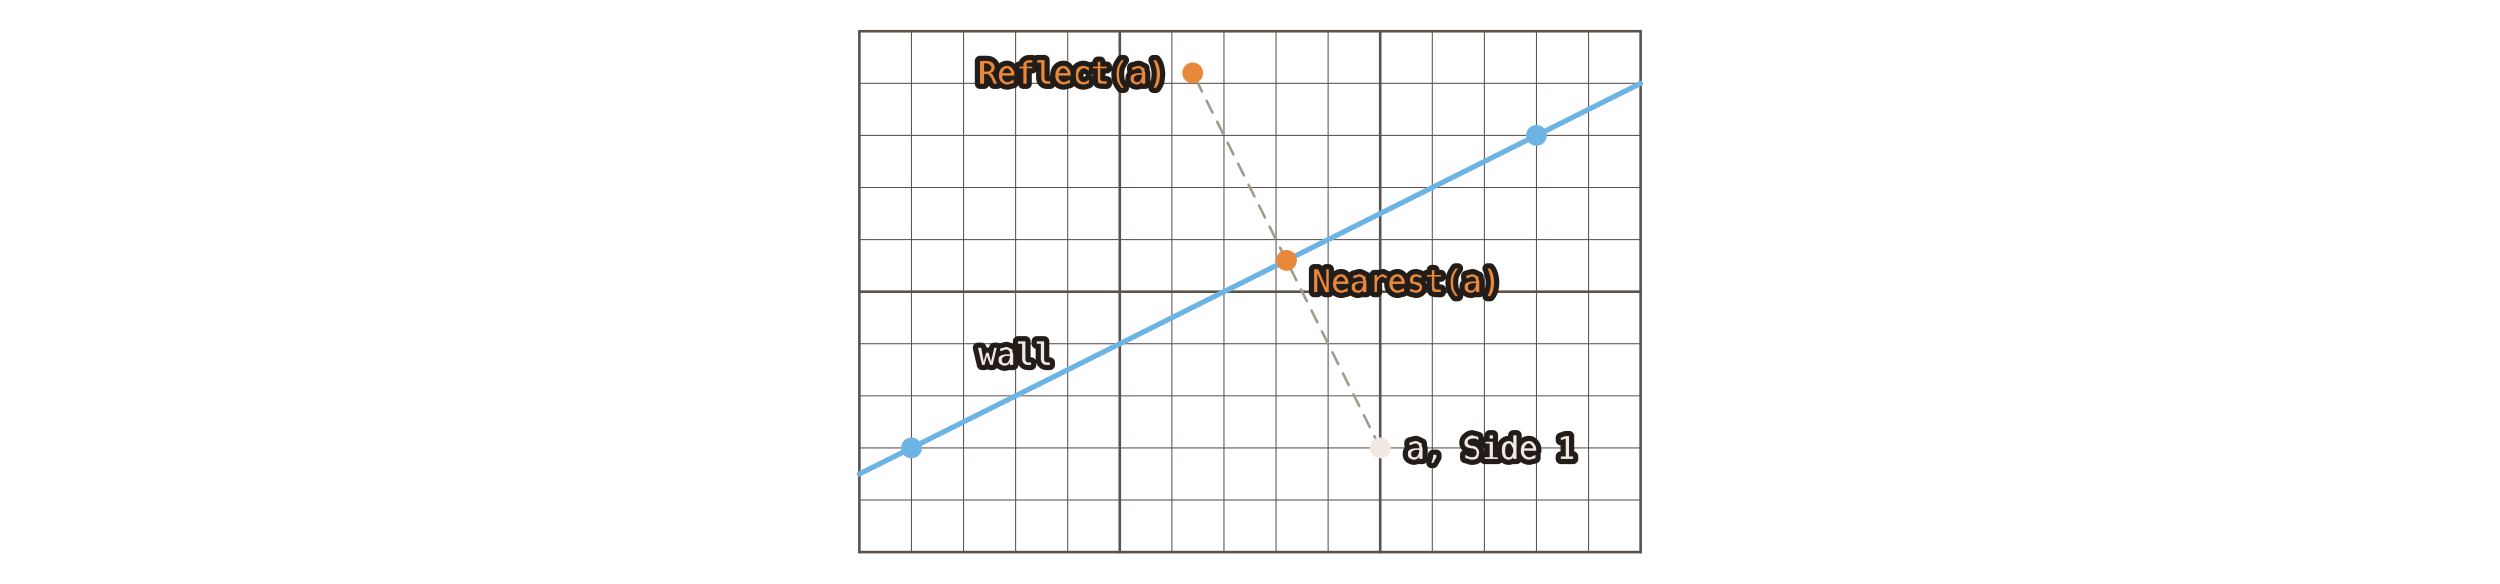
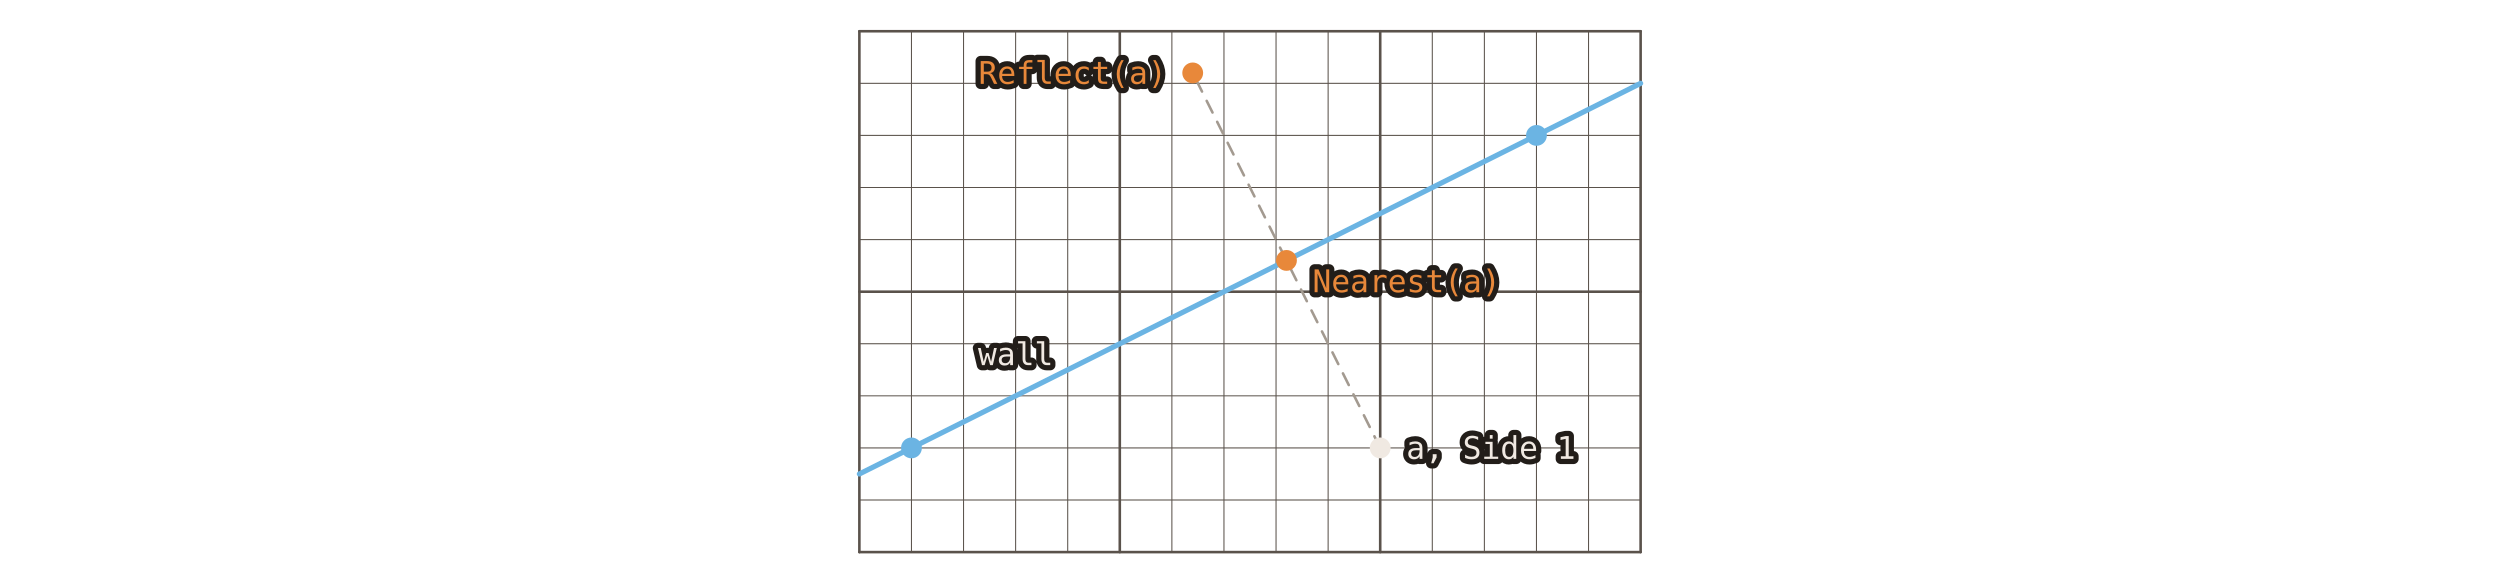
<svg xmlns="http://www.w3.org/2000/svg" width="960" height="224" viewBox="0 0 960 224" role="img">
-   <g transform="translate(330.0 12.0) scale(20) translate(-0.000 -0.000)">
-     <line x1="0.000" y1="0.000" x2="0.000" y2="10.000" stroke="#5a524b" stroke-width="0.050" stroke-linecap="round" />
-     <line x1="1.000" y1="0.000" x2="1.000" y2="10.000" stroke="#5a524b" stroke-width="0.020" stroke-linecap="round" />
-     <line x1="2.000" y1="0.000" x2="2.000" y2="10.000" stroke="#5a524b" stroke-width="0.020" stroke-linecap="round" />
-     <line x1="3.000" y1="0.000" x2="3.000" y2="10.000" stroke="#5a524b" stroke-width="0.020" stroke-linecap="round" />
-     <line x1="4.000" y1="0.000" x2="4.000" y2="10.000" stroke="#5a524b" stroke-width="0.020" stroke-linecap="round" />
-     <line x1="5.000" y1="0.000" x2="5.000" y2="10.000" stroke="#5a524b" stroke-width="0.050" stroke-linecap="round" />
-     <line x1="6.000" y1="0.000" x2="6.000" y2="10.000" stroke="#5a524b" stroke-width="0.020" stroke-linecap="round" />
-     <line x1="7.000" y1="0.000" x2="7.000" y2="10.000" stroke="#5a524b" stroke-width="0.020" stroke-linecap="round" />
-     <line x1="8.000" y1="0.000" x2="8.000" y2="10.000" stroke="#5a524b" stroke-width="0.020" stroke-linecap="round" />
-     <line x1="9.000" y1="0.000" x2="9.000" y2="10.000" stroke="#5a524b" stroke-width="0.020" stroke-linecap="round" />
-     <line x1="10.000" y1="0.000" x2="10.000" y2="10.000" stroke="#5a524b" stroke-width="0.050" stroke-linecap="round" />
-     <line x1="11.000" y1="0.000" x2="11.000" y2="10.000" stroke="#5a524b" stroke-width="0.020" stroke-linecap="round" />
-     <line x1="12.000" y1="0.000" x2="12.000" y2="10.000" stroke="#5a524b" stroke-width="0.020" stroke-linecap="round" />
-     <line x1="13.000" y1="0.000" x2="13.000" y2="10.000" stroke="#5a524b" stroke-width="0.020" stroke-linecap="round" />
-     <line x1="14.000" y1="0.000" x2="14.000" y2="10.000" stroke="#5a524b" stroke-width="0.020" stroke-linecap="round" />
-     <line x1="15.000" y1="0.000" x2="15.000" y2="10.000" stroke="#5a524b" stroke-width="0.050" stroke-linecap="round" />
-     <line x1="0.000" y1="0.000" x2="15.000" y2="0.000" stroke="#5a524b" stroke-width="0.050" stroke-linecap="round" />
-     <line x1="0.000" y1="1.000" x2="15.000" y2="1.000" stroke="#5a524b" stroke-width="0.020" stroke-linecap="round" />
-     <line x1="0.000" y1="2.000" x2="15.000" y2="2.000" stroke="#5a524b" stroke-width="0.020" stroke-linecap="round" />
-     <line x1="0.000" y1="3.000" x2="15.000" y2="3.000" stroke="#5a524b" stroke-width="0.020" stroke-linecap="round" />
-     <line x1="0.000" y1="4.000" x2="15.000" y2="4.000" stroke="#5a524b" stroke-width="0.020" stroke-linecap="round" />
-     <line x1="0.000" y1="5.000" x2="15.000" y2="5.000" stroke="#5a524b" stroke-width="0.050" stroke-linecap="round" />
-     <line x1="0.000" y1="6.000" x2="15.000" y2="6.000" stroke="#5a524b" stroke-width="0.020" stroke-linecap="round" />
-     <line x1="0.000" y1="7.000" x2="15.000" y2="7.000" stroke="#5a524b" stroke-width="0.020" stroke-linecap="round" />
-     <line x1="0.000" y1="8.000" x2="15.000" y2="8.000" stroke="#5a524b" stroke-width="0.020" stroke-linecap="round" />
-     <line x1="0.000" y1="9.000" x2="15.000" y2="9.000" stroke="#5a524b" stroke-width="0.020" stroke-linecap="round" />
-     <line x1="0.000" y1="10.000" x2="15.000" y2="10.000" stroke="#5a524b" stroke-width="0.050" stroke-linecap="round" />
-     <line x1="0.000" y1="8.500" x2="15.000" y2="1.000" stroke="#6bb4e3" stroke-width="0.100" stroke-linecap="round" />
-     <circle cx="1.000" cy="8.000" r="0.200" fill="#6bb4e3" />
-     <circle cx="13.000" cy="2.000" r="0.200" fill="#6bb4e3" />
-     <line x1="10.000" y1="8.000" x2="6.400" y2="0.800" stroke="#a39a90" stroke-width="0.050" stroke-dasharray="0.250 0.200" stroke-linecap="round" />
-     <circle cx="10.000" cy="8.000" r="0.200" fill="#f0e9e2" />
-     <circle cx="8.200" cy="4.400" r="0.200" fill="#e8883a" />
-     <text x="8.700" y="5.010" font-family="ui-monospace, SFMono-Regular, Menlo, Consolas, monospace" font-size="0.600" text-anchor="start" fill="#e8883a" stroke="#221d19" stroke-width="0.200" stroke-linejoin="round" paint-order="stroke">Nearest(a)</text>
-     <circle cx="6.400" cy="0.800" r="0.200" fill="#e8883a" />
-     <text x="5.900" y="1.010" font-family="ui-monospace, SFMono-Regular, Menlo, Consolas, monospace" font-size="0.600" text-anchor="end" fill="#e8883a" stroke="#221d19" stroke-width="0.200" stroke-linejoin="round" paint-order="stroke">Reflect(a)</text>
-     <text x="10.500" y="8.210" font-family="ui-monospace, SFMono-Regular, Menlo, Consolas, monospace" font-size="0.600" text-anchor="start" fill="#f0e9e2" stroke="#221d19" stroke-width="0.200" stroke-linejoin="round" paint-order="stroke">a, Side 1</text>
-     <text x="3.000" y="6.410" font-family="ui-monospace, SFMono-Regular, Menlo, Consolas, monospace" font-size="0.600" text-anchor="middle" fill="#f0e9e2" stroke="#221d19" stroke-width="0.200" stroke-linejoin="round" paint-order="stroke">wall</text>
+   <g transform="translate(330.0 12.0)">
+     <line x1="0.0" y1="0.0" x2="0.0" y2="200.0" fill="none" stroke="#5a524b" stroke-width="1" stroke-linecap="round" />
+     <line x1="20.0" y1="0.0" x2="20.0" y2="200.0" fill="none" stroke="#5a524b" stroke-width="0.4" stroke-linecap="round" />
+     <line x1="40.0" y1="0.0" x2="40.0" y2="200.0" fill="none" stroke="#5a524b" stroke-width="0.4" stroke-linecap="round" />
+     <line x1="60.0" y1="0.0" x2="60.0" y2="200.0" fill="none" stroke="#5a524b" stroke-width="0.4" stroke-linecap="round" />
+     <line x1="80.0" y1="0.0" x2="80.0" y2="200.0" fill="none" stroke="#5a524b" stroke-width="0.4" stroke-linecap="round" />
+     <line x1="100.0" y1="0.0" x2="100.0" y2="200.0" fill="none" stroke="#5a524b" stroke-width="1" stroke-linecap="round" />
+     <line x1="120.0" y1="0.0" x2="120.0" y2="200.0" fill="none" stroke="#5a524b" stroke-width="0.4" stroke-linecap="round" />
+     <line x1="140.0" y1="0.0" x2="140.0" y2="200.0" fill="none" stroke="#5a524b" stroke-width="0.4" stroke-linecap="round" />
+     <line x1="160.0" y1="0.0" x2="160.0" y2="200.0" fill="none" stroke="#5a524b" stroke-width="0.4" stroke-linecap="round" />
+     <line x1="180.0" y1="0.0" x2="180.0" y2="200.0" fill="none" stroke="#5a524b" stroke-width="0.4" stroke-linecap="round" />
+     <line x1="200.0" y1="0.0" x2="200.0" y2="200.0" fill="none" stroke="#5a524b" stroke-width="1" stroke-linecap="round" />
+     <line x1="220.0" y1="0.0" x2="220.0" y2="200.0" fill="none" stroke="#5a524b" stroke-width="0.4" stroke-linecap="round" />
+     <line x1="240.0" y1="0.0" x2="240.0" y2="200.0" fill="none" stroke="#5a524b" stroke-width="0.4" stroke-linecap="round" />
+     <line x1="260.0" y1="0.0" x2="260.0" y2="200.0" fill="none" stroke="#5a524b" stroke-width="0.4" stroke-linecap="round" />
+     <line x1="280.0" y1="0.0" x2="280.0" y2="200.0" fill="none" stroke="#5a524b" stroke-width="0.4" stroke-linecap="round" />
+     <line x1="300.0" y1="0.0" x2="300.0" y2="200.0" fill="none" stroke="#5a524b" stroke-width="1" stroke-linecap="round" />
+     <line x1="0.0" y1="0.0" x2="300.0" y2="0.0" fill="none" stroke="#5a524b" stroke-width="1" stroke-linecap="round" />
+     <line x1="0.0" y1="20.0" x2="300.0" y2="20.0" fill="none" stroke="#5a524b" stroke-width="0.4" stroke-linecap="round" />
+     <line x1="0.0" y1="40.0" x2="300.0" y2="40.0" fill="none" stroke="#5a524b" stroke-width="0.4" stroke-linecap="round" />
+     <line x1="0.0" y1="60.0" x2="300.0" y2="60.0" fill="none" stroke="#5a524b" stroke-width="0.4" stroke-linecap="round" />
+     <line x1="0.0" y1="80.0" x2="300.0" y2="80.0" fill="none" stroke="#5a524b" stroke-width="0.4" stroke-linecap="round" />
+     <line x1="0.0" y1="100.0" x2="300.0" y2="100.0" fill="none" stroke="#5a524b" stroke-width="1" stroke-linecap="round" />
+     <line x1="0.0" y1="120.0" x2="300.0" y2="120.0" fill="none" stroke="#5a524b" stroke-width="0.4" stroke-linecap="round" />
+     <line x1="0.0" y1="140.0" x2="300.0" y2="140.0" fill="none" stroke="#5a524b" stroke-width="0.4" stroke-linecap="round" />
+     <line x1="0.0" y1="160.0" x2="300.0" y2="160.0" fill="none" stroke="#5a524b" stroke-width="0.4" stroke-linecap="round" />
+     <line x1="0.0" y1="180.0" x2="300.0" y2="180.0" fill="none" stroke="#5a524b" stroke-width="0.4" stroke-linecap="round" />
+     <line x1="0.0" y1="200.0" x2="300.0" y2="200.0" fill="none" stroke="#5a524b" stroke-width="1" stroke-linecap="round" />
+     <line x1="0.0" y1="170.0" x2="300.0" y2="20.0" fill="none" stroke="#6bb4e3" stroke-width="2" stroke-linecap="round" />
+     <circle cx="20.0" cy="160.0" r="4" fill="#6bb4e3" stroke="none" />
+     <circle cx="260.0" cy="40.0" r="4" fill="#6bb4e3" stroke="none" />
+     <line x1="200.0" y1="160.0" x2="128.0" y2="16.0" fill="none" stroke="#a39a90" stroke-width="1" stroke-dasharray="5 4" stroke-linecap="round" />
+     <circle cx="200.0" cy="160.0" r="4" fill="#f0e9e2" stroke="none" />
+     <circle cx="164.0" cy="88.0" r="4" fill="#e8883a" stroke="none" />
+     <text x="174.0" y="100.2" font-family="ui-monospace, SFMono-Regular, Menlo, Consolas, monospace" font-size="12" text-anchor="start" stroke="#221d19" stroke-width="4" stroke-linejoin="round" paint-order="stroke" fill="#e8883a">Nearest(a)</text>
+     <circle cx="128.0" cy="16.0" r="4" fill="#e8883a" stroke="none" />
+     <text x="118.0" y="20.2" font-family="ui-monospace, SFMono-Regular, Menlo, Consolas, monospace" font-size="12" text-anchor="end" stroke="#221d19" stroke-width="4" stroke-linejoin="round" paint-order="stroke" fill="#e8883a">Reflect(a)</text>
+     <text x="210.0" y="164.2" font-family="ui-monospace, SFMono-Regular, Menlo, Consolas, monospace" font-size="12" text-anchor="start" stroke="#221d19" stroke-width="4" stroke-linejoin="round" paint-order="stroke" fill="#f0e9e2">a, Side 1</text>
+     <text x="60.0" y="128.2" font-family="ui-monospace, SFMono-Regular, Menlo, Consolas, monospace" font-size="12" text-anchor="middle" stroke="#221d19" stroke-width="4" stroke-linejoin="round" paint-order="stroke" fill="#f0e9e2">wall</text>
  </g>
</svg>
